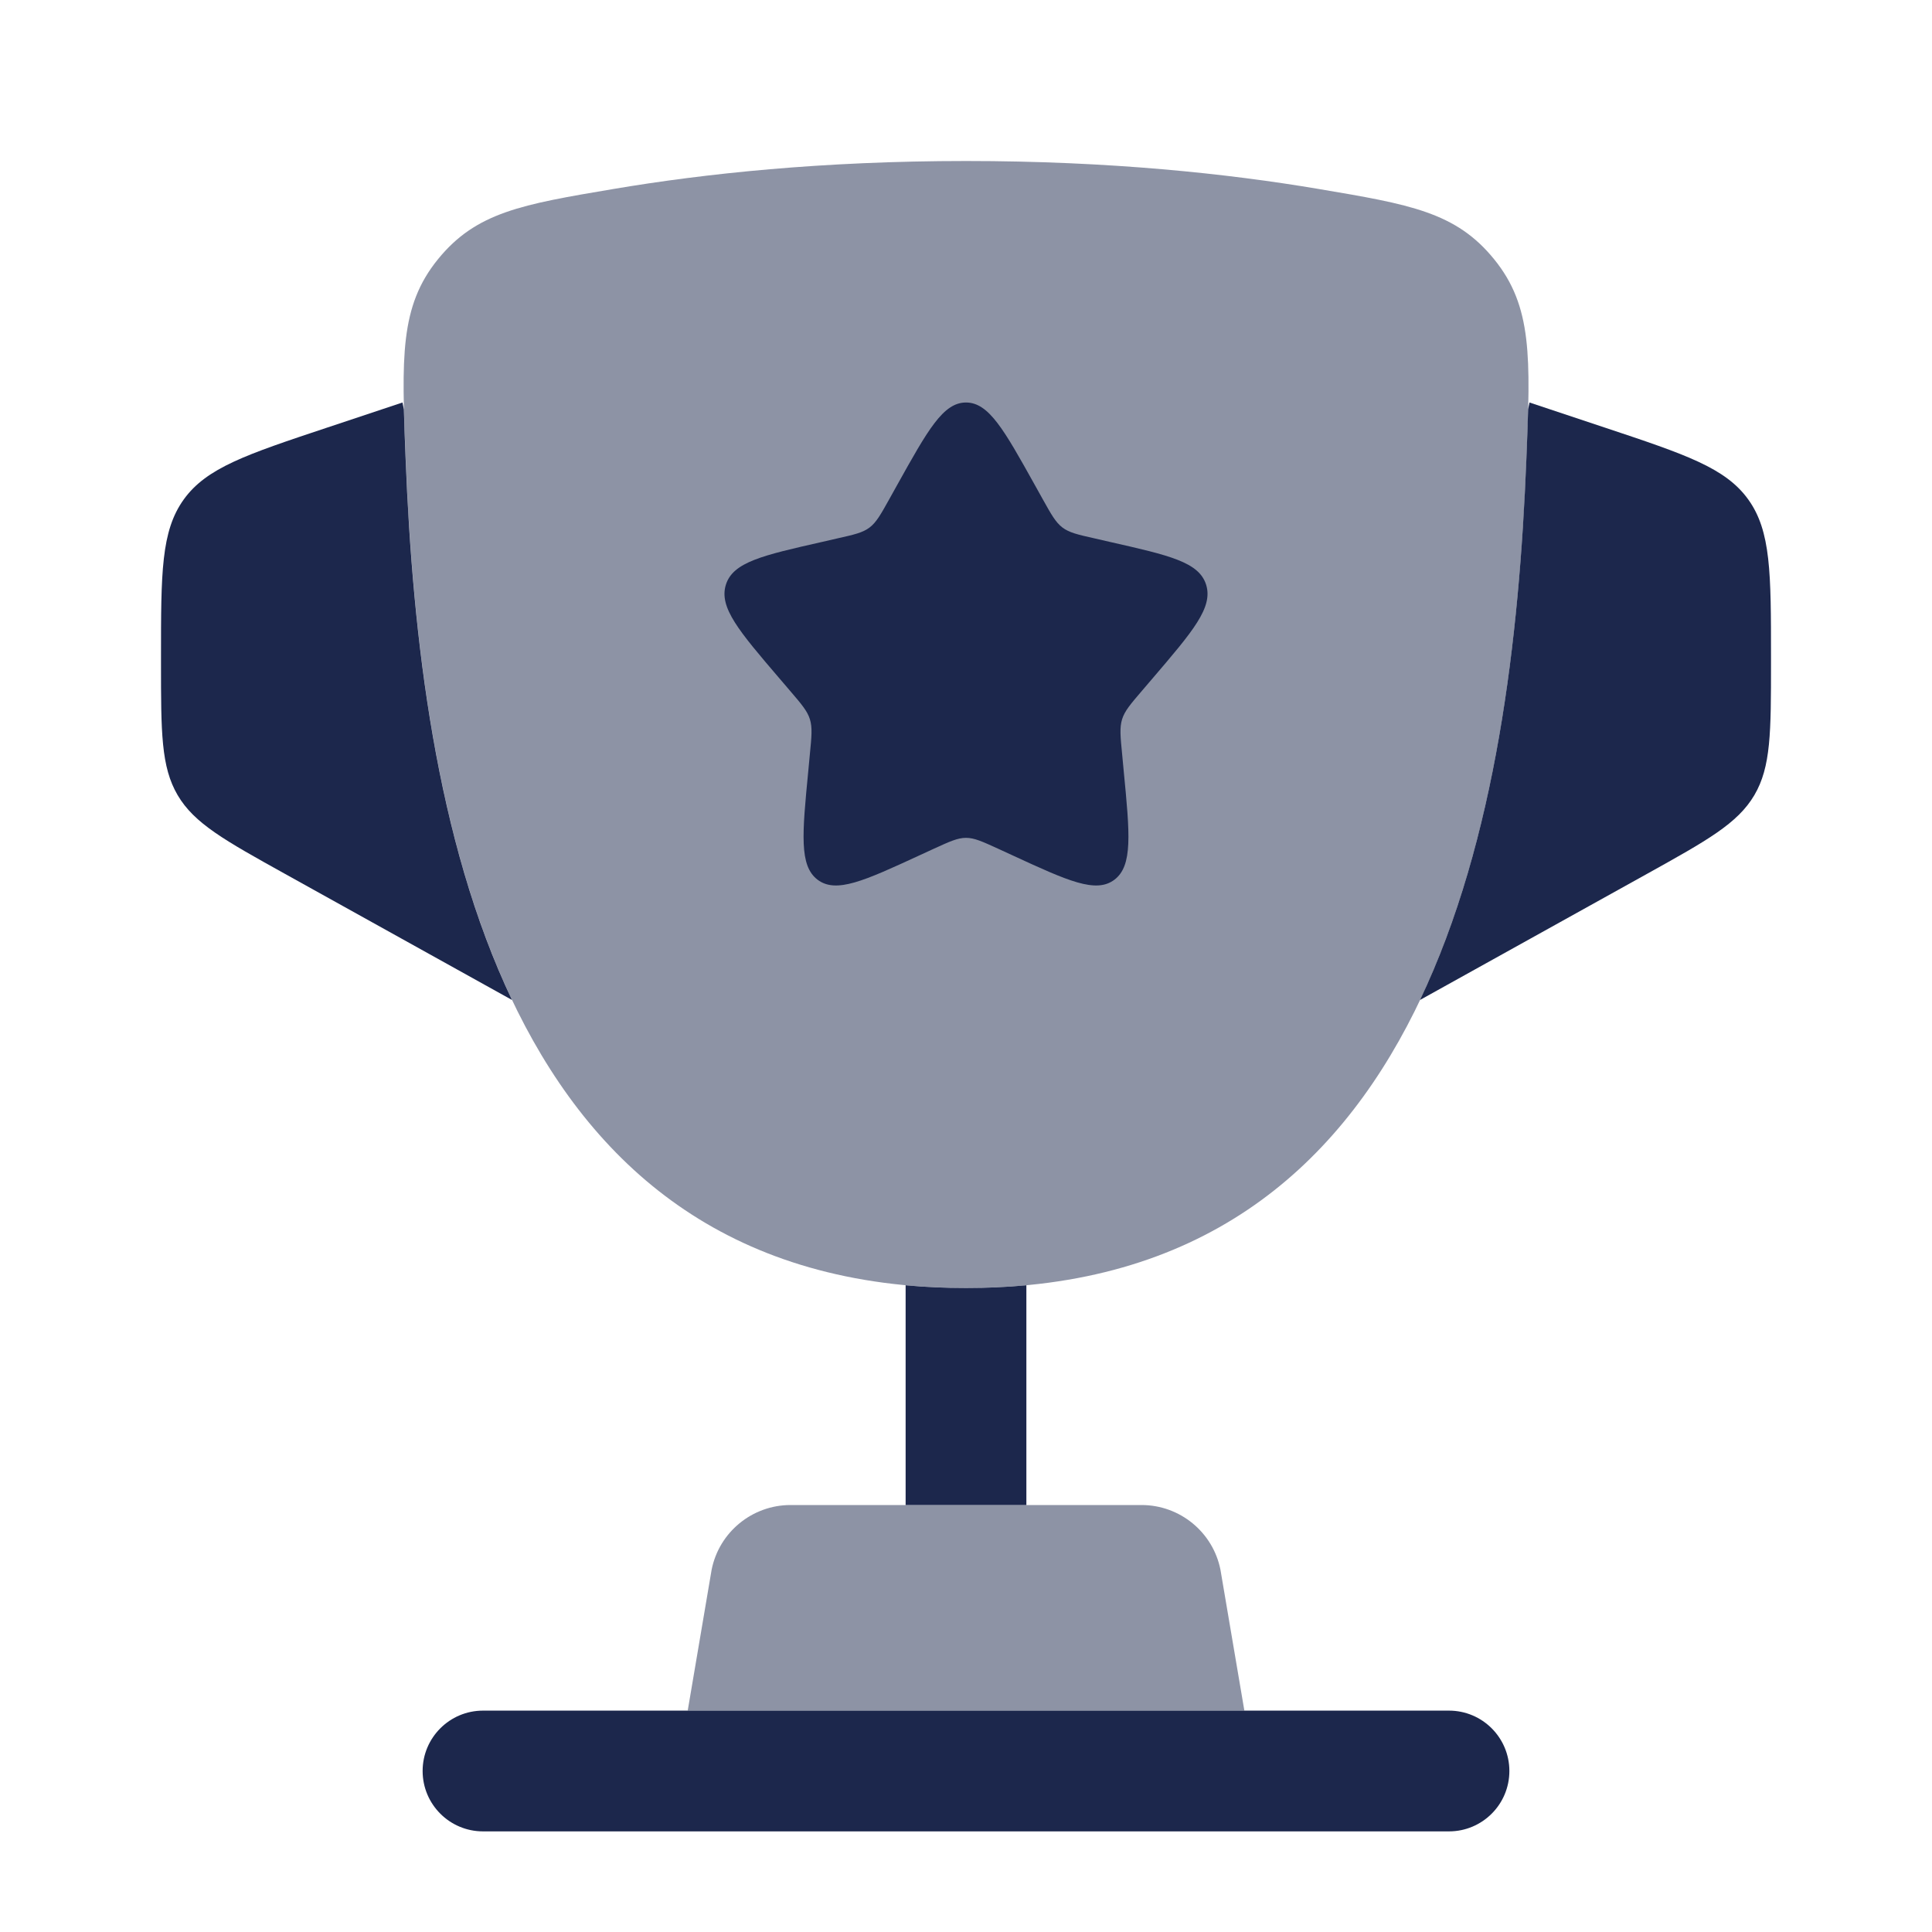
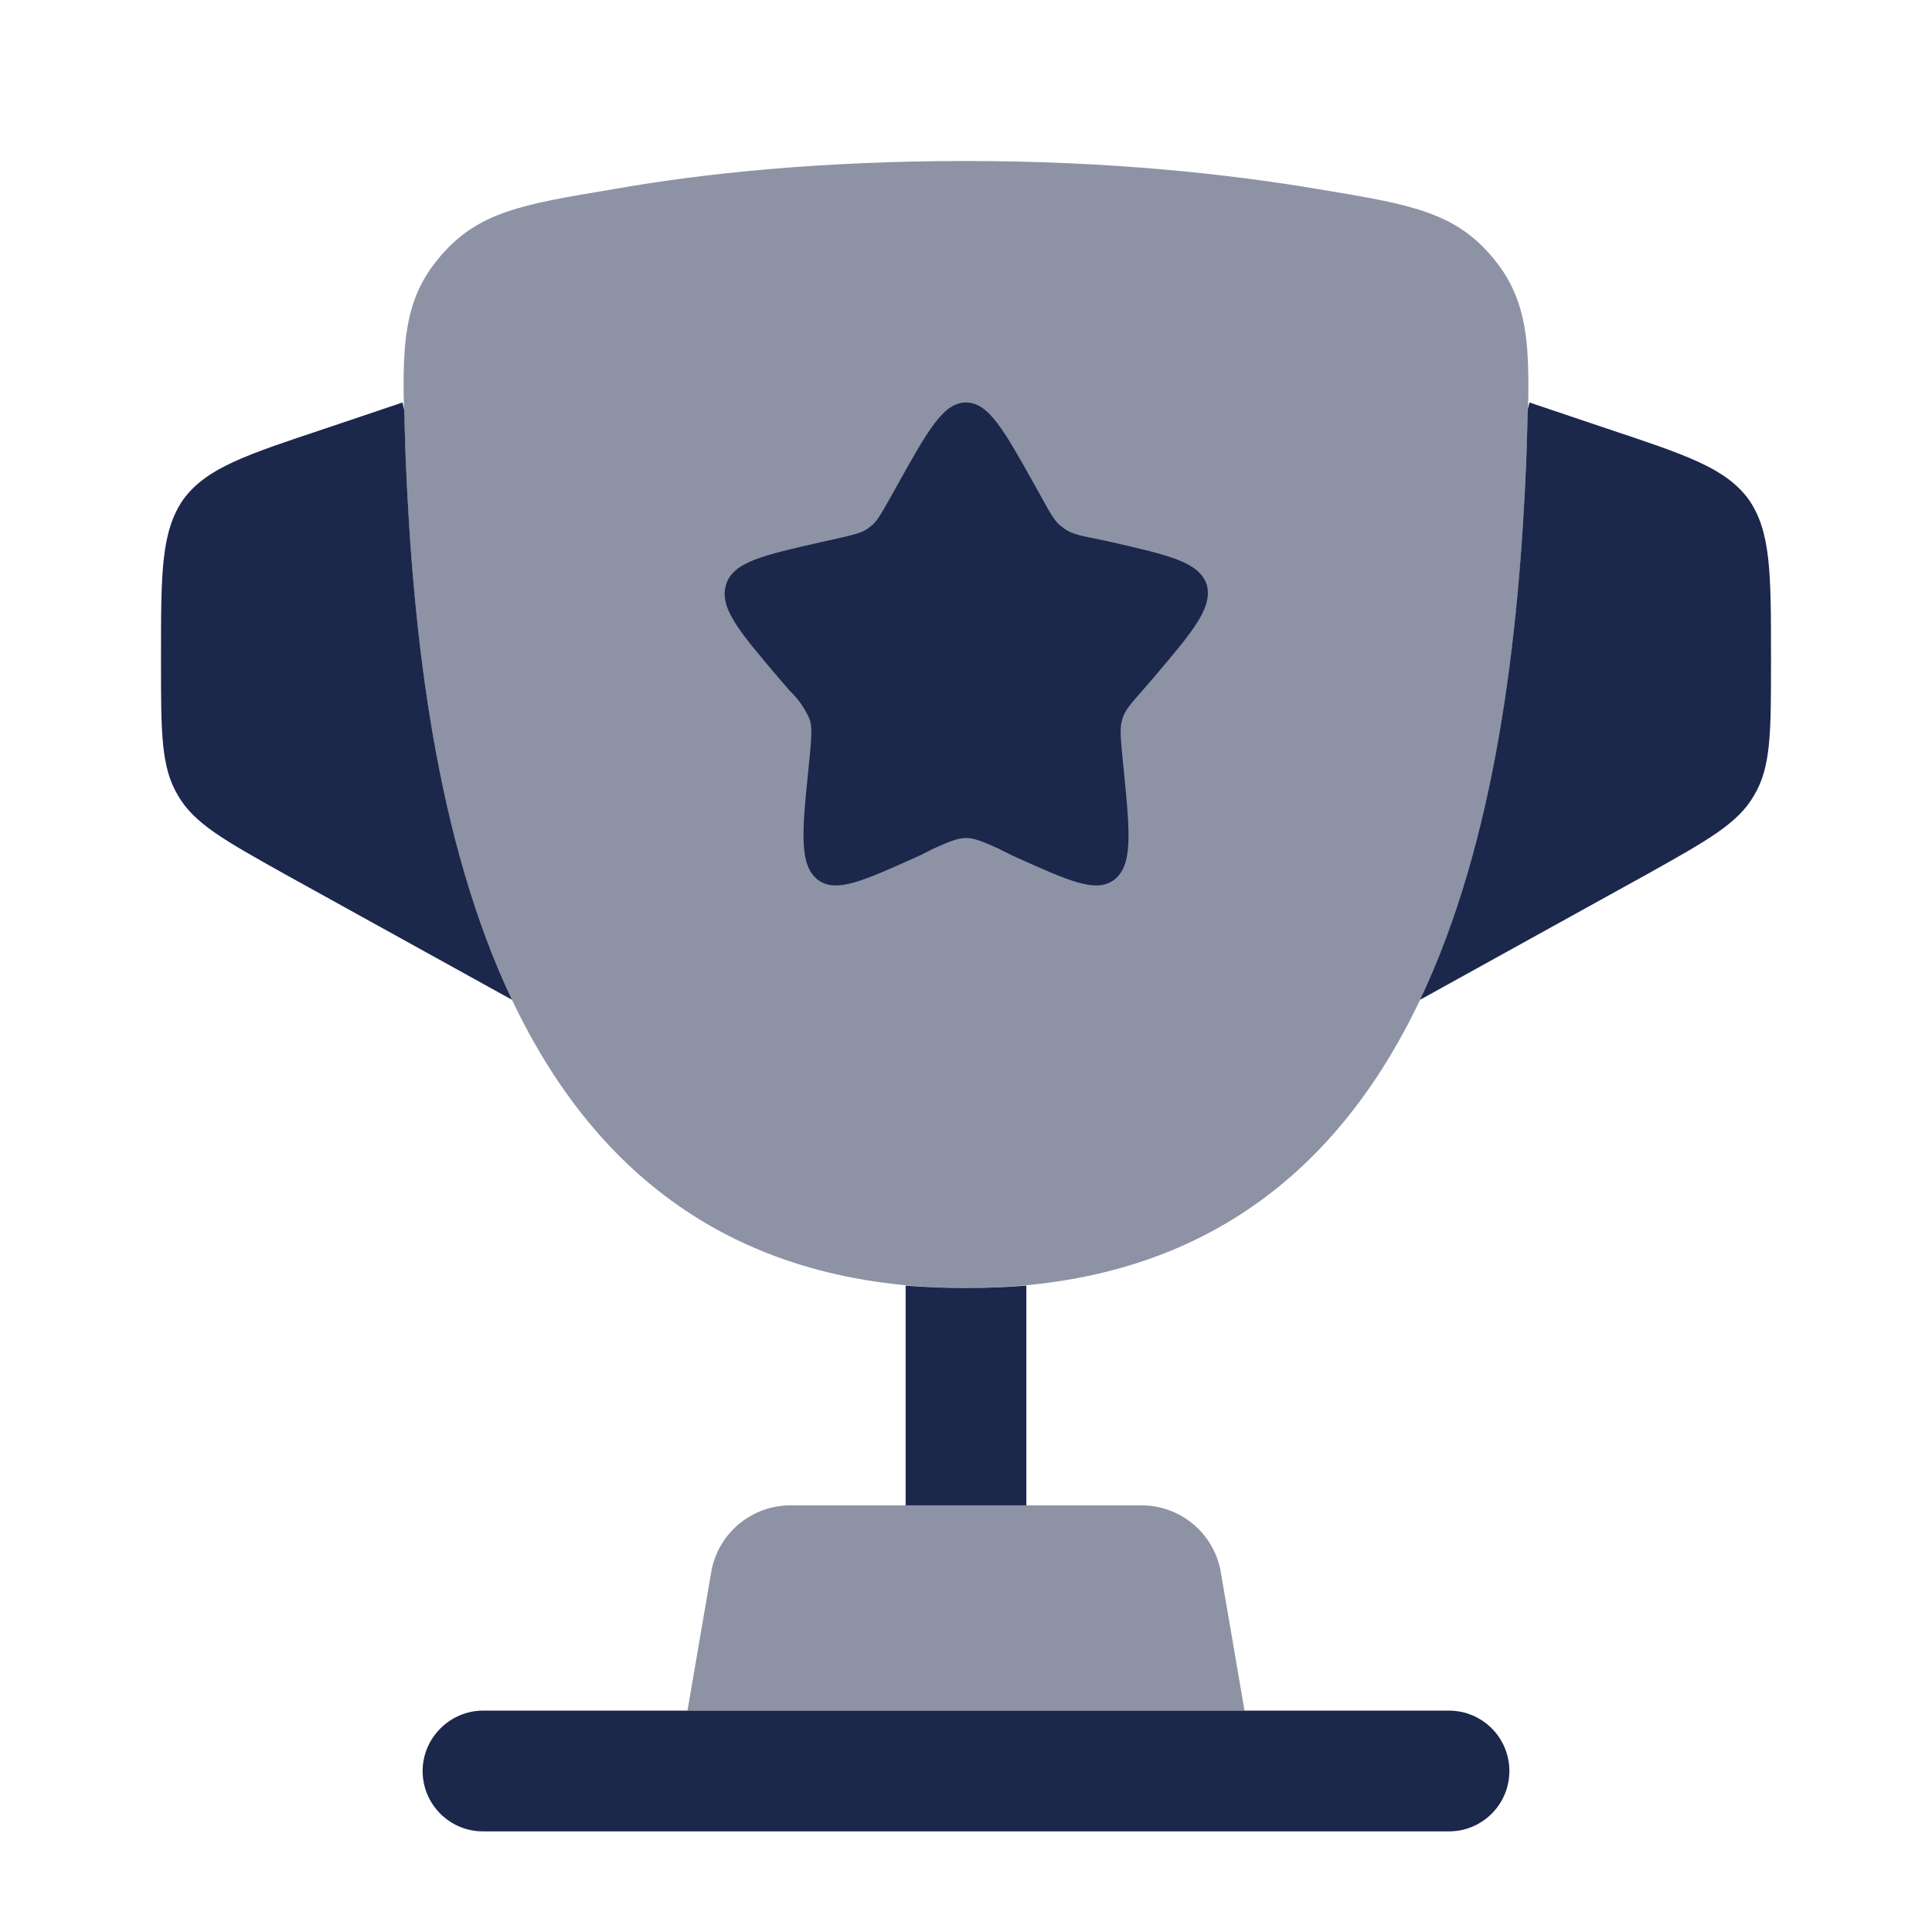
- <svg xmlns="http://www.w3.org/2000/svg" width="800px" height="800px" viewBox="0 0 24 24" fill="none">
-   <path opacity="0.5" d="M12.001 16C6.241 16 5.22 10.259 5.04 5.706C4.989 4.44 4.964 3.807 5.44 3.221C5.916 2.635 6.485 2.539 7.624 2.347C8.748 2.157 10.217 2 12.001 2C13.784 2 15.254 2.157 16.378 2.347C17.516 2.539 18.086 2.635 18.561 3.221C19.037 3.807 19.012 4.44 18.962 5.706C18.781 10.259 17.761 16 12.001 16Z" fill="#1C274C" />
-   <path d="M17.64 12.422L20.457 10.857C21.209 10.439 21.585 10.23 21.793 9.878C22 9.526 22 9.096 22 8.235L22 8.162C22 7.119 22 6.597 21.717 6.204C21.434 5.811 20.939 5.646 19.949 5.316L19 5L18.983 5.085C18.978 5.274 18.97 5.48 18.961 5.706C18.873 7.931 18.584 10.439 17.64 12.422Z" fill="#1C274C" />
-   <path d="M5.039 5.706C5.127 7.931 5.416 10.439 6.36 12.422L3.543 10.857C2.791 10.439 2.414 10.23 2.207 9.878C2 9.526 2 9.096 2 8.235L2 8.162C2 7.119 2 6.597 2.283 6.204C2.566 5.811 3.061 5.646 4.051 5.316L5 5L5.017 5.087C5.022 5.275 5.03 5.481 5.039 5.706Z" fill="#1C274C" />
-   <path fill-rule="evenodd" clip-rule="evenodd" d="M5.25 22C5.25 21.586 5.586 21.25 6 21.25H18C18.414 21.25 18.75 21.586 18.75 22C18.75 22.414 18.414 22.75 18 22.75H6C5.586 22.75 5.25 22.414 5.25 22Z" fill="#1C274C" />
-   <path opacity="0.5" d="M15.458 21.25H8.543L8.84 19.5C8.933 19.033 9.344 18.696 9.82 18.696H14.181C14.657 18.696 15.068 19.033 15.161 19.5L15.458 21.25Z" fill="#1C274C" />
-   <path d="M12 16C11.741 16 11.491 15.989 11.25 15.966V18.696H12.75V15.966C12.509 15.989 12.26 16 12 16Z" fill="#1C274C" />
-   <path d="M11.146 6.023C11.526 5.341 11.716 5 12 5C12.284 5 12.474 5.341 12.854 6.023L12.952 6.199C13.06 6.393 13.114 6.489 13.198 6.553C13.283 6.617 13.387 6.641 13.597 6.688L13.788 6.732C14.526 6.899 14.895 6.982 14.983 7.264C15.071 7.547 14.819 7.841 14.316 8.429L14.186 8.581C14.043 8.748 13.971 8.832 13.939 8.935C13.907 9.039 13.918 9.15 13.94 9.373L13.959 9.576C14.035 10.361 14.073 10.754 13.844 10.928C13.614 11.102 13.268 10.944 12.577 10.625L12.399 10.543C12.202 10.453 12.104 10.408 12 10.408C11.896 10.408 11.798 10.453 11.601 10.543L11.423 10.625C10.732 10.944 10.386 11.102 10.156 10.928C9.927 10.754 9.965 10.361 10.041 9.576L10.06 9.373C10.082 9.15 10.093 9.039 10.061 8.935C10.029 8.832 9.957 8.748 9.814 8.581L9.684 8.429C9.181 7.841 8.929 7.547 9.017 7.264C9.105 6.982 9.474 6.899 10.212 6.732L10.403 6.688C10.613 6.641 10.717 6.617 10.802 6.553C10.886 6.489 10.94 6.393 11.048 6.199L11.146 6.023Z" fill="#1C274C" />
+ <svg xmlns="http://www.w3.org/2000/svg" width="800" height="800" fill="none" viewBox="0 0 24 24">
+   <path fill="#1C274C" d="M12 16c-5.76 0-6.78-5.74-6.96-10.3-.05-1.26-.08-1.9.4-2.48.48-.59 1.04-.68 2.18-.87C8.75 2.15 10.22 2 12 2c1.78 0 3.25.16 4.38.35 1.14.19 1.7.28 2.18.87.48.59.45 1.22.4 2.49C18.78 10.26 17.76 16 12 16Z" opacity=".5" />
+   <path fill="#1C274C" d="m17.64 12.42 2.82-1.56c.75-.42 1.13-.63 1.33-.98.21-.35.21-.78.21-1.65v-.07c0-1.04 0-1.56-.28-1.96-.29-.39-.78-.55-1.77-.88L19 5l-.02.08-.02.63c-.09 2.22-.38 4.73-1.32 6.71ZM5.04 5.7c.09 2.23.38 4.74 1.32 6.72l-2.82-1.56c-.75-.42-1.13-.63-1.33-.98C2 9.53 2 9.1 2 8.23v-.07c0-1.04 0-1.56.28-1.96.29-.39.78-.55 1.77-.88L5 5l.02.09.02.62Z" />
+   <path fill="#1C274C" fill-rule="evenodd" d="M5.25 22c0-.41.34-.75.75-.75h12a.75.75 0 0 1 0 1.5H6a.75.75 0 0 1-.75-.75Z" clip-rule="evenodd" />
+   <path fill="#1C274C" d="M15.46 21.25H8.54l.3-1.75a1 1 0 0 1 .98-.8h4.36a1 1 0 0 1 .98.8l.3 1.75Z" opacity=".5" />
+   <path fill="#1C274C" d="M12 16c-.26 0-.5-.01-.75-.03v2.73h1.5v-2.73c-.24.02-.49.03-.75.03ZM11.15 6.02c.38-.68.57-1.02.85-1.02s.47.34.85 1.02l.1.18c.11.2.16.29.25.35.08.07.19.1.4.14l.19.04c.74.17 1.1.25 1.2.53.08.29-.17.58-.67 1.17l-.13.15c-.15.17-.22.25-.25.36-.03.1-.02.21 0 .43l.02.2c.08.8.11 1.18-.12 1.36-.23.17-.57.01-1.26-.3l-.18-.09c-.2-.09-.3-.13-.4-.13-.1 0-.2.04-.4.13l-.18.09c-.69.31-1.03.47-1.26.3-.23-.18-.2-.57-.12-1.35l.02-.2c.02-.23.03-.34 0-.44a1.1 1.1 0 0 0-.25-.36l-.13-.15c-.5-.59-.75-.88-.66-1.17.09-.28.45-.36 1.2-.53l.18-.04c.21-.05.32-.07.4-.14.09-.06.14-.16.25-.35l.1-.18Z" />
</svg>
